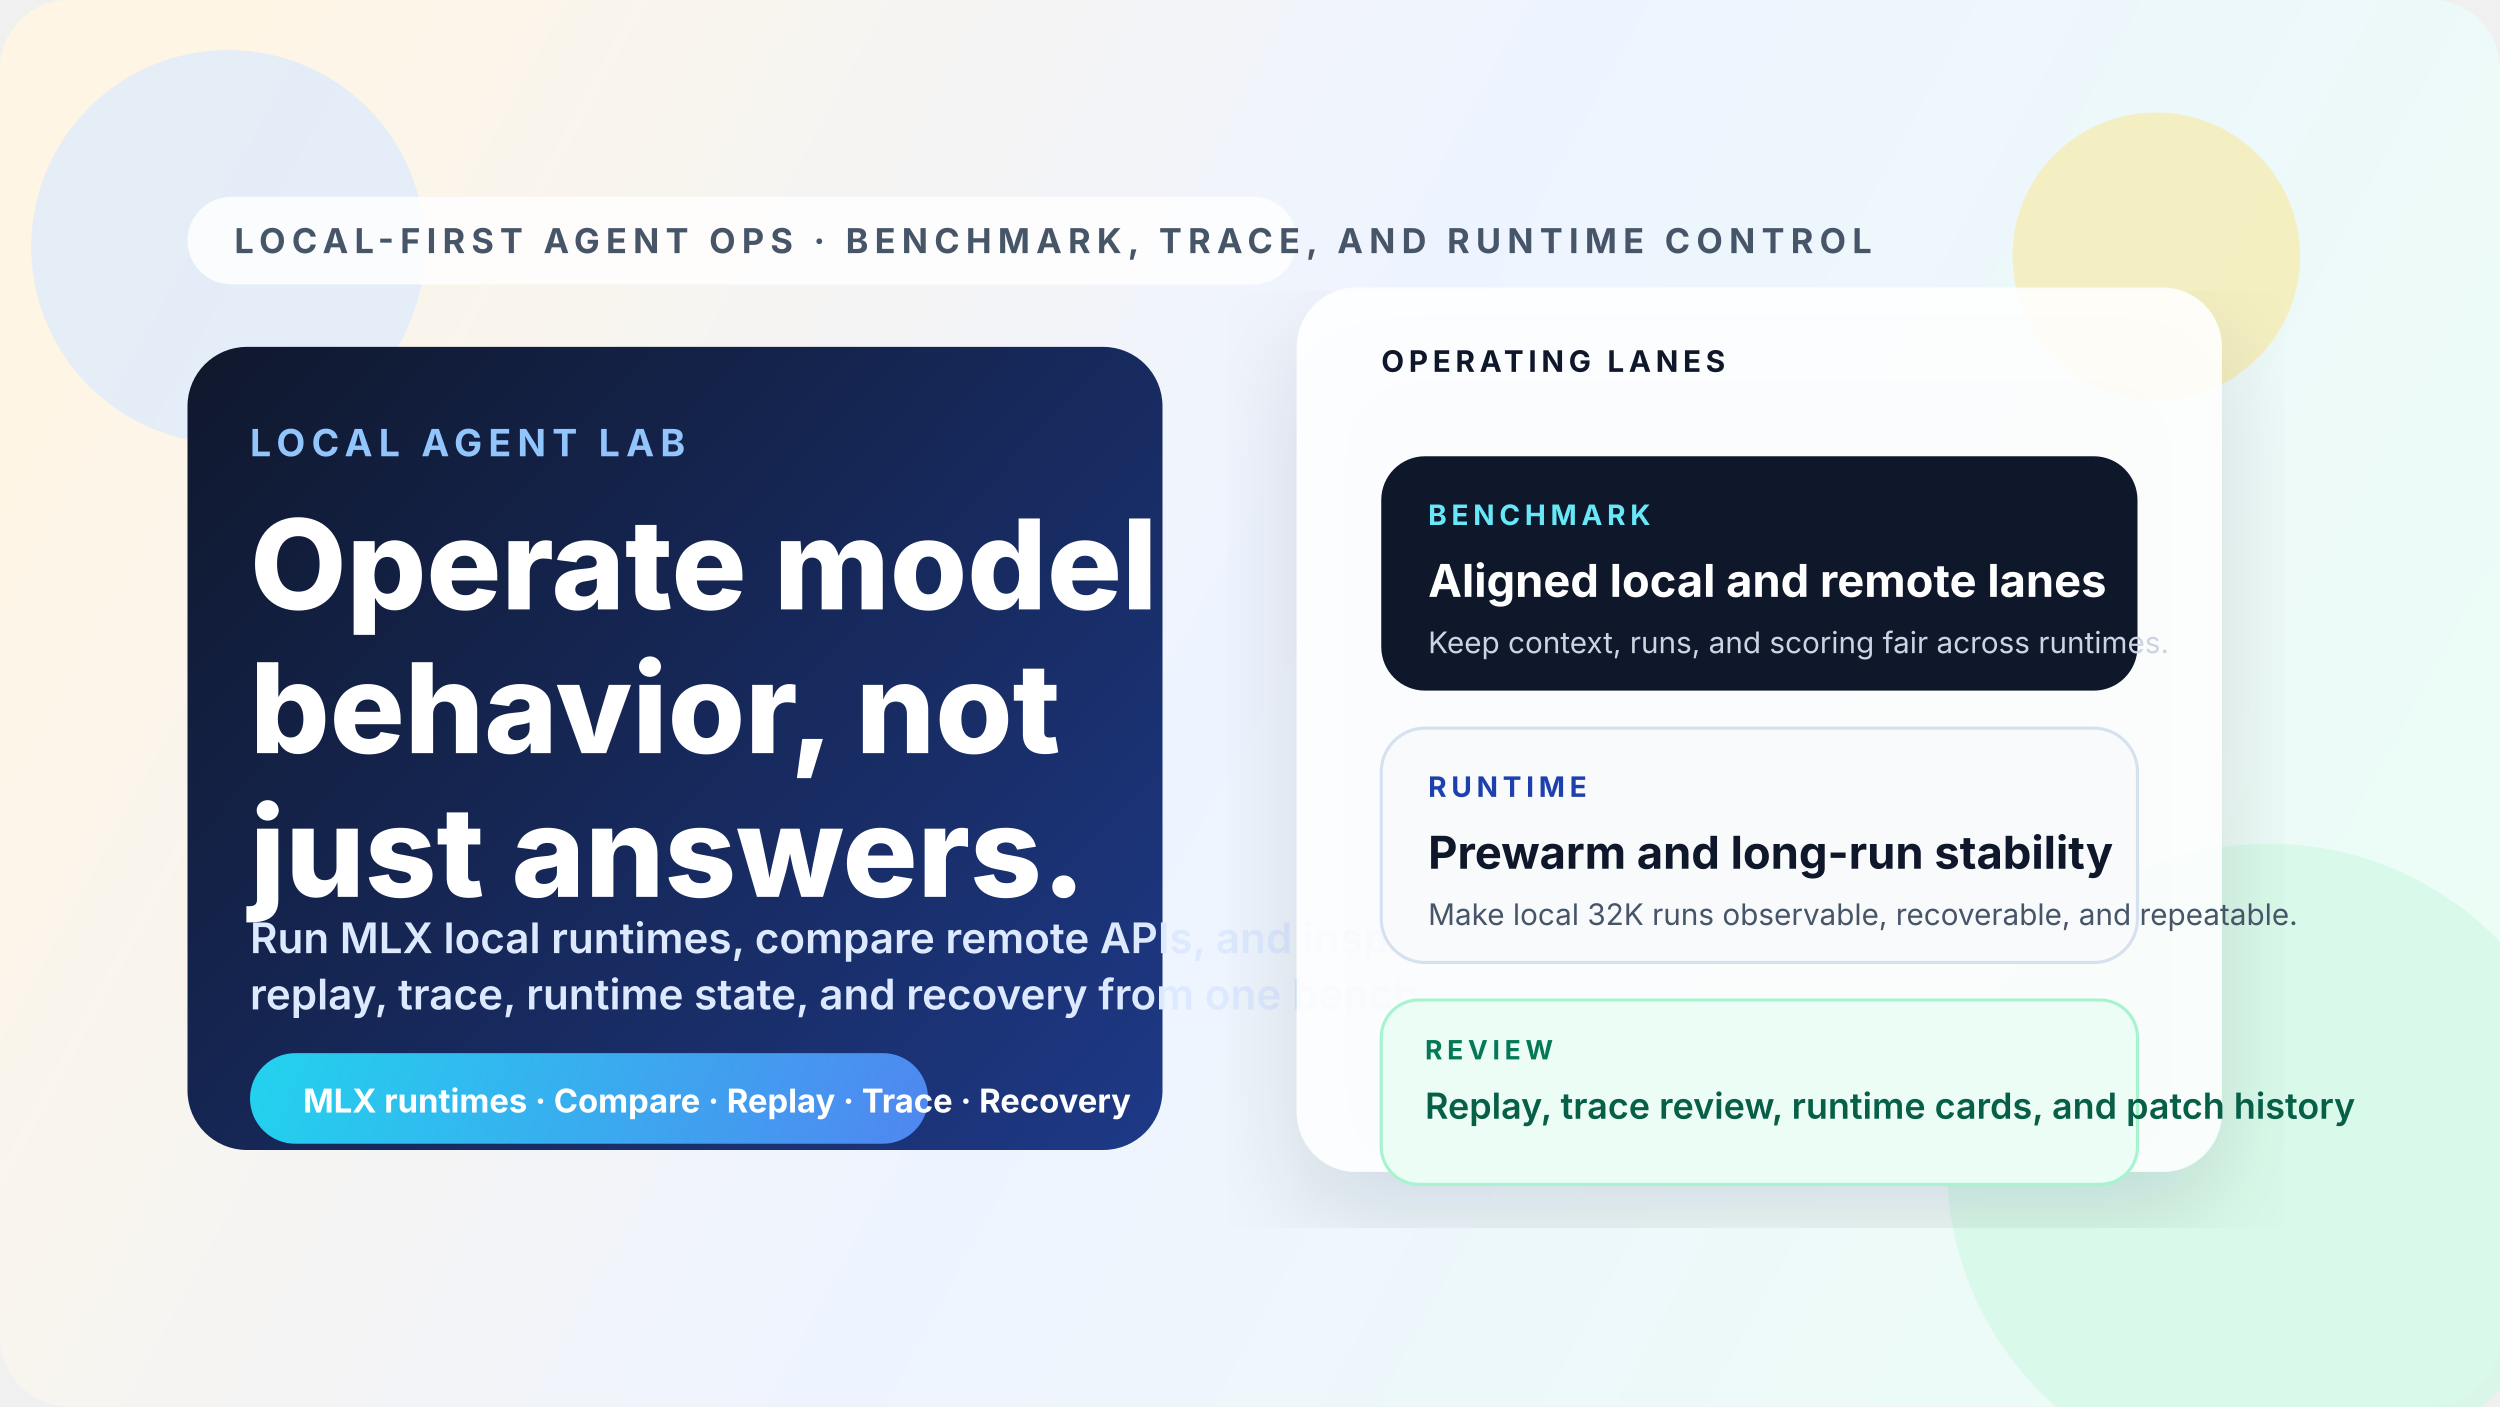
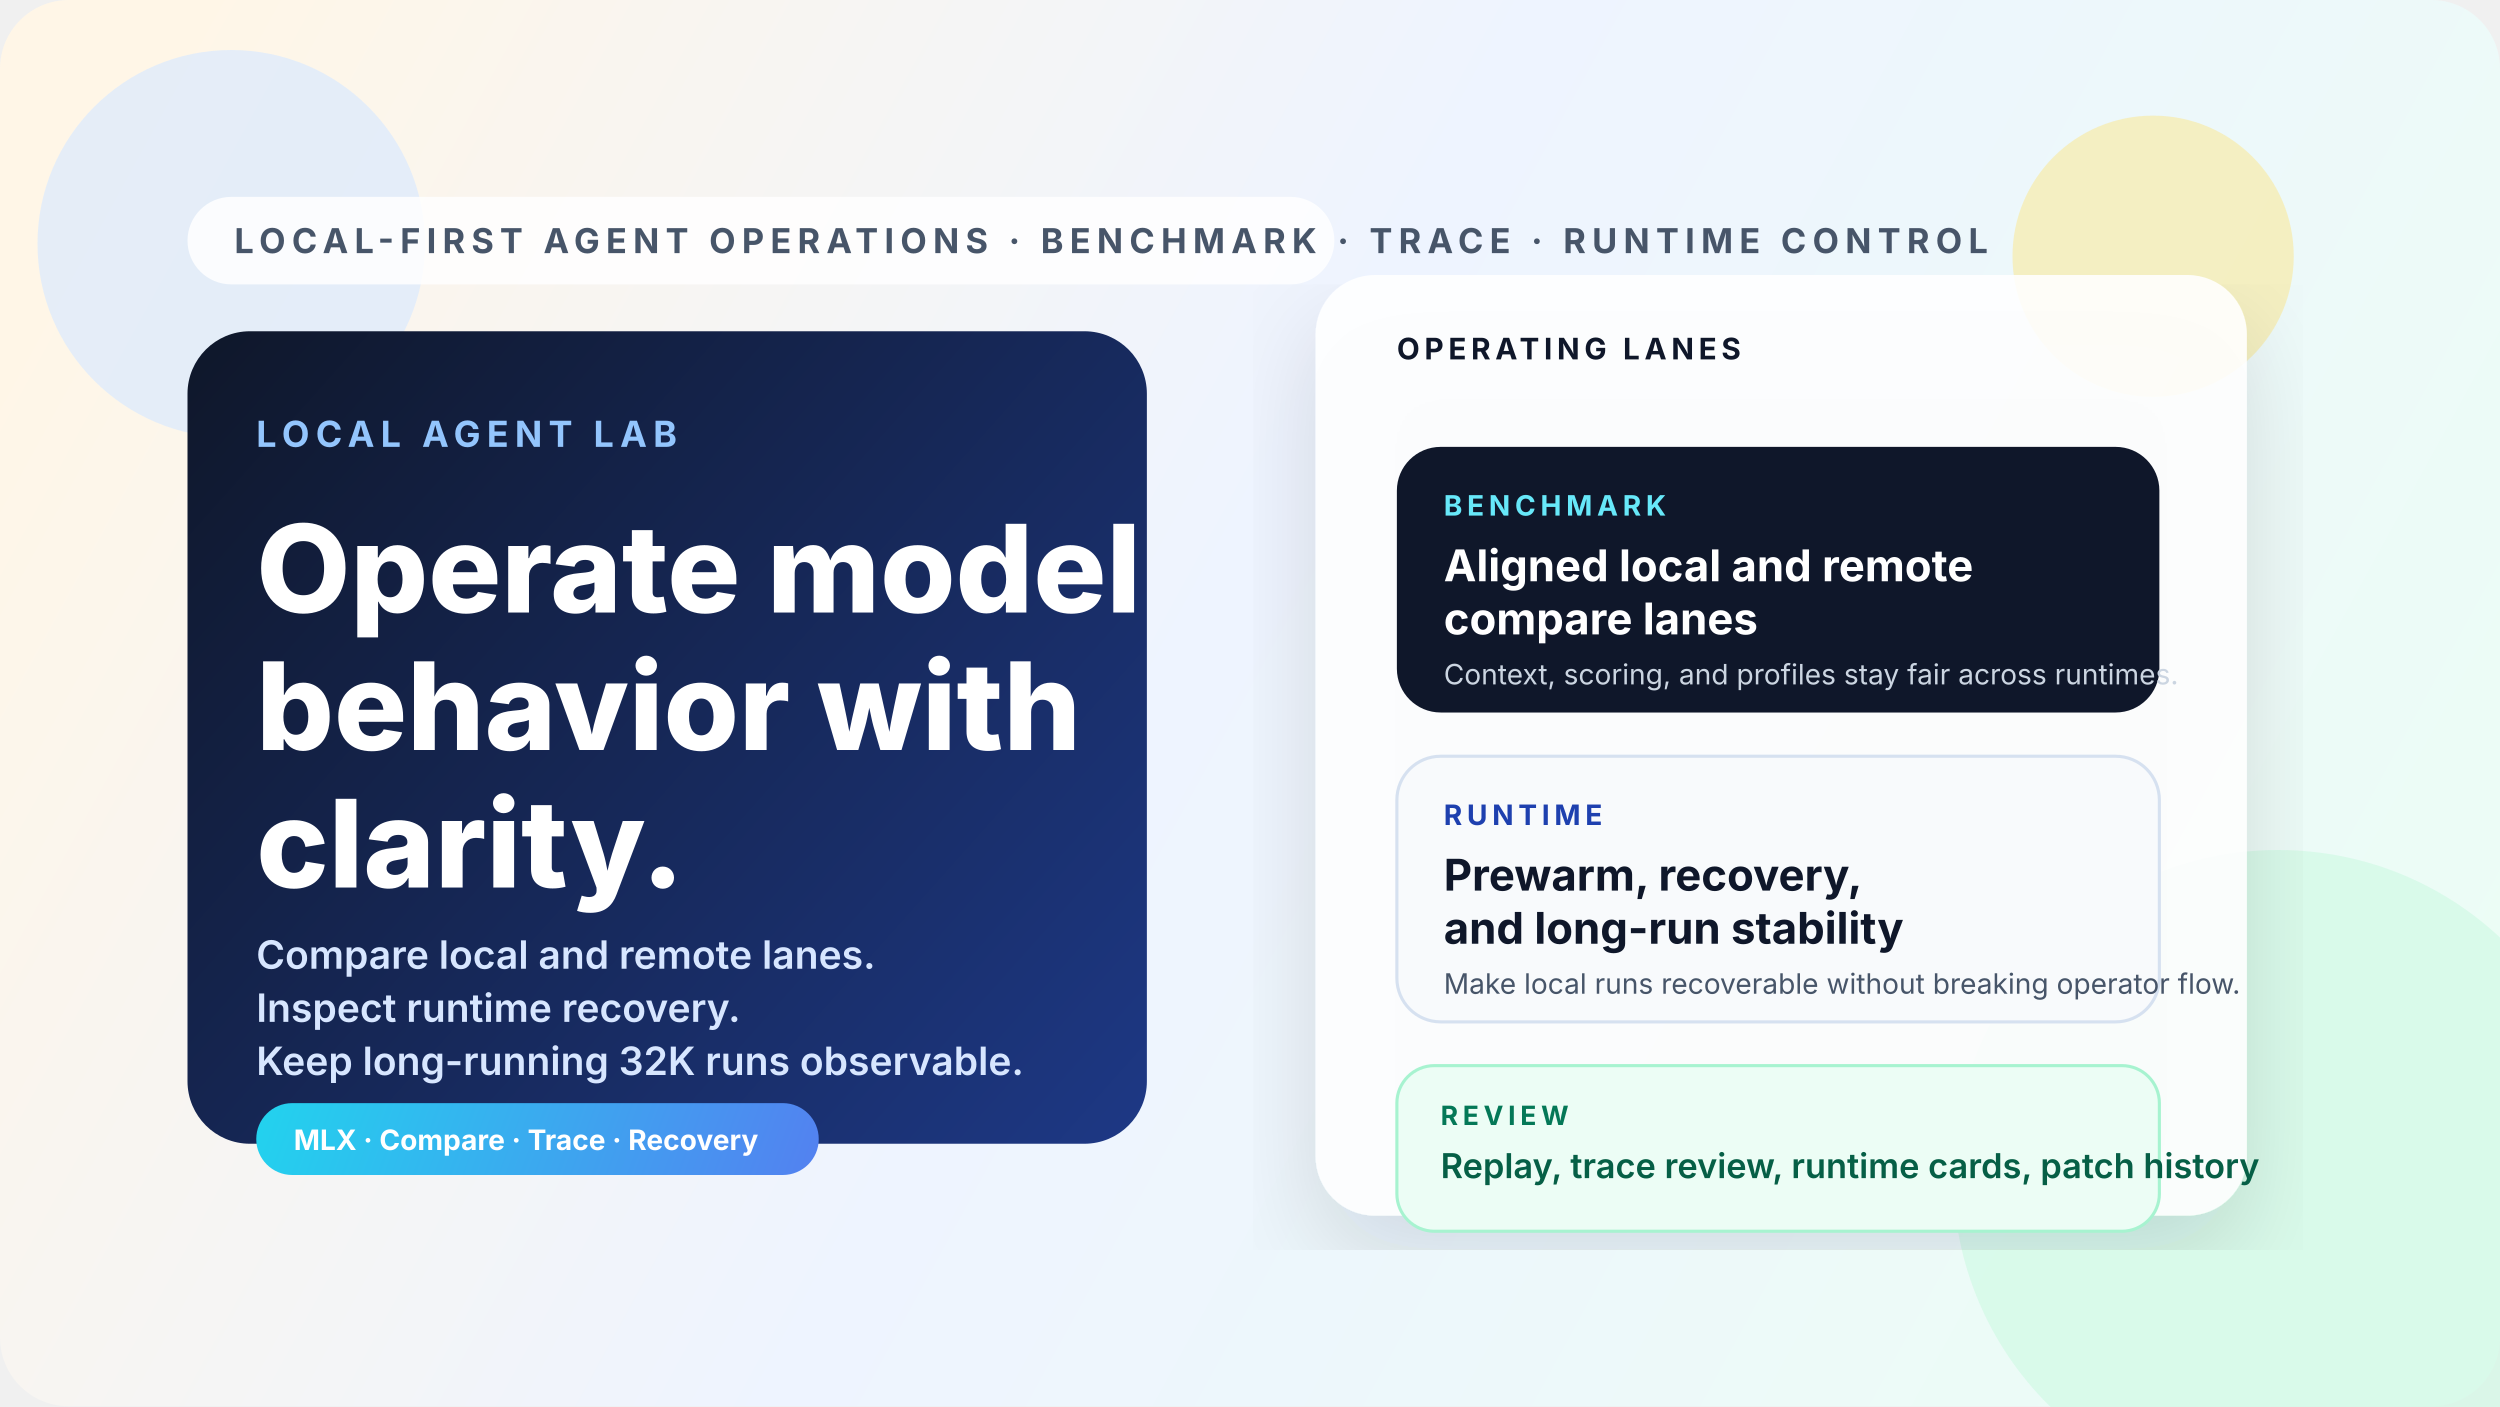
<svg xmlns="http://www.w3.org/2000/svg" width="1600" height="900" viewBox="0 0 1600 900" fill="none">
  <defs>
-     <linearGradient id="bg" x1="96" y1="68" x2="1496" y2="830" gradientUnits="userSpaceOnUse">
-       <stop stop-color="#FFF5E4" />
-       <stop offset="0.48" stop-color="#EEF4FF" />
+     <linearGradient id="bg" x1="92" y1="62" x2="1502" y2="834" gradientUnits="userSpaceOnUse">
+       <stop stop-color="#FFF6E7" />
+       <stop offset="0.47" stop-color="#EEF4FF" />
      <stop offset="1" stop-color="#ECFDF5" />
    </linearGradient>
-     <linearGradient id="hero" x1="140" y1="180" x2="760" y2="760" gradientUnits="userSpaceOnUse">
+     <linearGradient id="panel" x1="132" y1="204" x2="760" y2="764" gradientUnits="userSpaceOnUse">
      <stop stop-color="#0F172A" />
      <stop offset="1" stop-color="#1E3A8A" />
    </linearGradient>
-     <linearGradient id="accent" x1="0" y1="0" x2="560" y2="220" gradientUnits="userSpaceOnUse">
+     <linearGradient id="accent" x1="0" y1="0" x2="440" y2="160" gradientUnits="userSpaceOnUse">
      <stop stop-color="#22D3EE" />
      <stop offset="1" stop-color="#6366F1" />
    </linearGradient>
-     <filter id="shadow" x="786" y="158" width="676" height="628" filterUnits="userSpaceOnUse" color-interpolation-filters="sRGB">
+     <filter id="shadow" x="802" y="154" width="672" height="646" filterUnits="userSpaceOnUse" color-interpolation-filters="sRGB">
      <feDropShadow dx="0" dy="28" stdDeviation="32" flood-color="#0F172A" flood-opacity="0.14" />
    </filter>
  </defs>
  <rect width="1600" height="900" rx="44" fill="url(#bg)" />
-   <circle cx="146" cy="158" r="126" fill="#DBEAFE" fill-opacity="0.72" />
-   <circle cx="1452" cy="746" r="206" fill="#D1FAE5" fill-opacity="0.68" />
-   <circle cx="1380" cy="164" r="92" fill="#FDE68A" fill-opacity="0.5" />
-   <rect x="120" y="126" width="710" height="56" rx="28" fill="white" fill-opacity="0.82" />
-   <text x="150" y="162" fill="#475569" font-family="SF Pro Text, Inter, Arial, sans-serif" font-size="22" font-weight="700" letter-spacing="4">LOCAL-FIRST AGENT OPS · BENCHMARK, TRACE, AND RUNTIME CONTROL</text>
-   <rect x="120" y="222" width="624" height="514" rx="38" fill="url(#hero)" />
-   <text x="160" y="292" fill="#93C5FD" font-family="SF Pro Text, Inter, Arial, sans-serif" font-size="24" font-weight="700" letter-spacing="4">LOCAL AGENT LAB</text>
-   <text x="160" y="390" fill="white" font-family="SF Pro Display, Inter, Arial, sans-serif" font-size="80" font-weight="760">Operate model</text>
-   <text x="160" y="482" fill="white" font-family="SF Pro Display, Inter, Arial, sans-serif" font-size="80" font-weight="760">behavior, not</text>
-   <text x="160" y="574" fill="white" font-family="SF Pro Display, Inter, Arial, sans-serif" font-size="80" font-weight="760">just answers.</text>
-   <text x="160" y="610" fill="#DCE9FF" font-family="SF Pro Text, Inter, Arial, sans-serif" font-size="27" font-weight="600">Run MLX local runtimes, compare remote APIs, and inspect</text>
-   <text x="160" y="646" fill="#DCE9FF" font-family="SF Pro Text, Inter, Arial, sans-serif" font-size="27" font-weight="600">replay, trace, runtime state, and recovery from one bench.</text>
-   <g transform="translate(160 674)">
-     <rect width="434" height="58" rx="29" fill="url(#accent)" />
-     <text x="34" y="38" fill="white" font-family="SF Pro Text, Inter, Arial, sans-serif" font-size="21" font-weight="700">MLX runtimes · Compare · Replay · Trace · Recovery</text>
+   <circle cx="148" cy="156" r="124" fill="#DBEAFE" fill-opacity="0.72" />
+   <circle cx="1458" cy="752" r="208" fill="#D1FAE5" fill-opacity="0.68" />
+   <circle cx="1378" cy="164" r="90" fill="#FDE68A" fill-opacity="0.5" />
+   <rect x="120" y="126" width="734" height="56" rx="28" fill="white" fill-opacity="0.84" />
+   <text x="150" y="162" fill="#475569" font-family="SF Pro Text, Inter, Arial, sans-serif" font-size="22" font-weight="700" letter-spacing="4">LOCAL-FIRST AGENT OPERATIONS · BENCHMARK · TRACE · RUNTIME CONTROL</text>
+   <rect x="120" y="212" width="614" height="520" rx="40" fill="url(#panel)" />
+   <text x="164" y="286" fill="#93C5FD" font-family="SF Pro Text, Inter, Arial, sans-serif" font-size="23" font-weight="700" letter-spacing="4">LOCAL AGENT LAB</text>
+   <text x="164" y="392" fill="white" font-family="SF Pro Display, Inter, Arial, sans-serif" font-size="78" font-weight="760">Operate model</text>
+   <text x="164" y="480" fill="white" font-family="SF Pro Display, Inter, Arial, sans-serif" font-size="78" font-weight="760">behavior with</text>
+   <text x="164" y="568" fill="white" font-family="SF Pro Display, Inter, Arial, sans-serif" font-size="78" font-weight="760">clarity.</text>
+   <text x="164" y="620" fill="#D7E6FF" font-family="SF Pro Text, Inter, Arial, sans-serif" font-size="25" font-weight="600">Compare local and remote lanes.</text>
+   <text x="164" y="654" fill="#D7E6FF" font-family="SF Pro Text, Inter, Arial, sans-serif" font-size="25" font-weight="600">Inspect runtime recovery.</text>
+   <text x="164" y="688" fill="#D7E6FF" font-family="SF Pro Text, Inter, Arial, sans-serif" font-size="25" font-weight="600">Keep long-running 32K runs observable.</text>
+   <g transform="translate(164 706)">
+     <rect width="360" height="46" rx="23" fill="url(#accent)" />
+     <text x="24" y="30" fill="white" font-family="SF Pro Text, Inter, Arial, sans-serif" font-size="18" font-weight="700">MLX · Compare · Trace · Recovery</text>
  </g>
  <g filter="url(#shadow)">
-     <rect x="830" y="184" width="592" height="566" rx="38" fill="white" fill-opacity="0.86" />
+     <rect x="842" y="176" width="596" height="602" rx="38" fill="white" fill-opacity="0.88" />
  </g>
-   <g transform="translate(884 238)">
+   <g transform="translate(894 230)">
    <text x="0" y="0" fill="#0F172A" font-family="SF Pro Text, Inter, Arial, sans-serif" font-size="19" font-weight="700" letter-spacing="3">OPERATING LANES</text>
-     <g transform="translate(0 54)">
-       <rect width="484" height="150" rx="28" fill="#0F172A" />
+     <g transform="translate(0 56)">
+       <rect width="488" height="170" rx="28" fill="#0F172A" />
      <text x="30" y="44" fill="#67E8F9" font-family="SF Pro Text, Inter, Arial, sans-serif" font-size="18" font-weight="700" letter-spacing="3">BENCHMARK</text>
-       <text x="30" y="90" fill="white" font-family="SF Pro Display, Inter, Arial, sans-serif" font-size="29" font-weight="700">Aligned local and remote lanes</text>
-       <text x="30" y="126" fill="#CBD5E1" font-family="SF Pro Text, Inter, Arial, sans-serif" font-size="19">Keep context, runs, and scoring fair across runtimes.</text>
+       <text x="30" y="86" fill="white" font-family="SF Pro Display, Inter, Arial, sans-serif" font-size="28" font-weight="700">Aligned local and remote</text>
+       <text x="30" y="120" fill="white" font-family="SF Pro Display, Inter, Arial, sans-serif" font-size="28" font-weight="700">compare lanes</text>
+       <text x="30" y="152" fill="#CBD5E1" font-family="SF Pro Text, Inter, Arial, sans-serif" font-size="18">Context, scoring, and profiles stay fair across runtimes.</text>
    </g>
-     <g transform="translate(0 228)">
-       <rect width="484" height="150" rx="28" fill="#F8FAFC" stroke="#D6E1F0" stroke-width="2" />
+     <g transform="translate(0 254)">
+       <rect width="488" height="170" rx="28" fill="#F8FAFC" stroke="#D6E1F0" stroke-width="2" />
      <text x="30" y="44" fill="#1E40AF" font-family="SF Pro Text, Inter, Arial, sans-serif" font-size="18" font-weight="700" letter-spacing="3">RUNTIME</text>
-       <text x="30" y="90" fill="#0F172A" font-family="SF Pro Display, Inter, Arial, sans-serif" font-size="29" font-weight="700">Prewarm and long-run stability</text>
-       <text x="30" y="126" fill="#475569" font-family="SF Pro Text, Inter, Arial, sans-serif" font-size="19">Make local 32K runs observable, recoverable, and repeatable.</text>
+       <text x="30" y="86" fill="#0F172A" font-family="SF Pro Display, Inter, Arial, sans-serif" font-size="28" font-weight="700">Prewarm, recovery,</text>
+       <text x="30" y="120" fill="#0F172A" font-family="SF Pro Display, Inter, Arial, sans-serif" font-size="28" font-weight="700">and long-run stability</text>
+       <text x="30" y="152" fill="#475569" font-family="SF Pro Text, Inter, Arial, sans-serif" font-size="18">Make local runs recoverable without breaking operator flow.</text>
    </g>
-     <g transform="translate(0 402)">
-       <rect width="484" height="118" rx="24" fill="#ECFDF5" stroke="#A7F3D0" stroke-width="2" />
+     <g transform="translate(0 452)">
+       <rect width="488" height="106" rx="24" fill="#ECFDF5" stroke="#A7F3D0" stroke-width="2" />
      <text x="28" y="38" fill="#047857" font-family="SF Pro Text, Inter, Arial, sans-serif" font-size="17" font-weight="700" letter-spacing="3">REVIEW</text>
-       <text x="28" y="76" fill="#065F46" font-family="SF Pro Text, Inter, Arial, sans-serif" font-size="23" font-weight="600">Replay, trace review, runtime cards, and patch history</text>
+       <text x="28" y="72" fill="#065F46" font-family="SF Pro Text, Inter, Arial, sans-serif" font-size="22" font-weight="600">Replay, trace review, runtime cards, patch history</text>
    </g>
  </g>
</svg>
